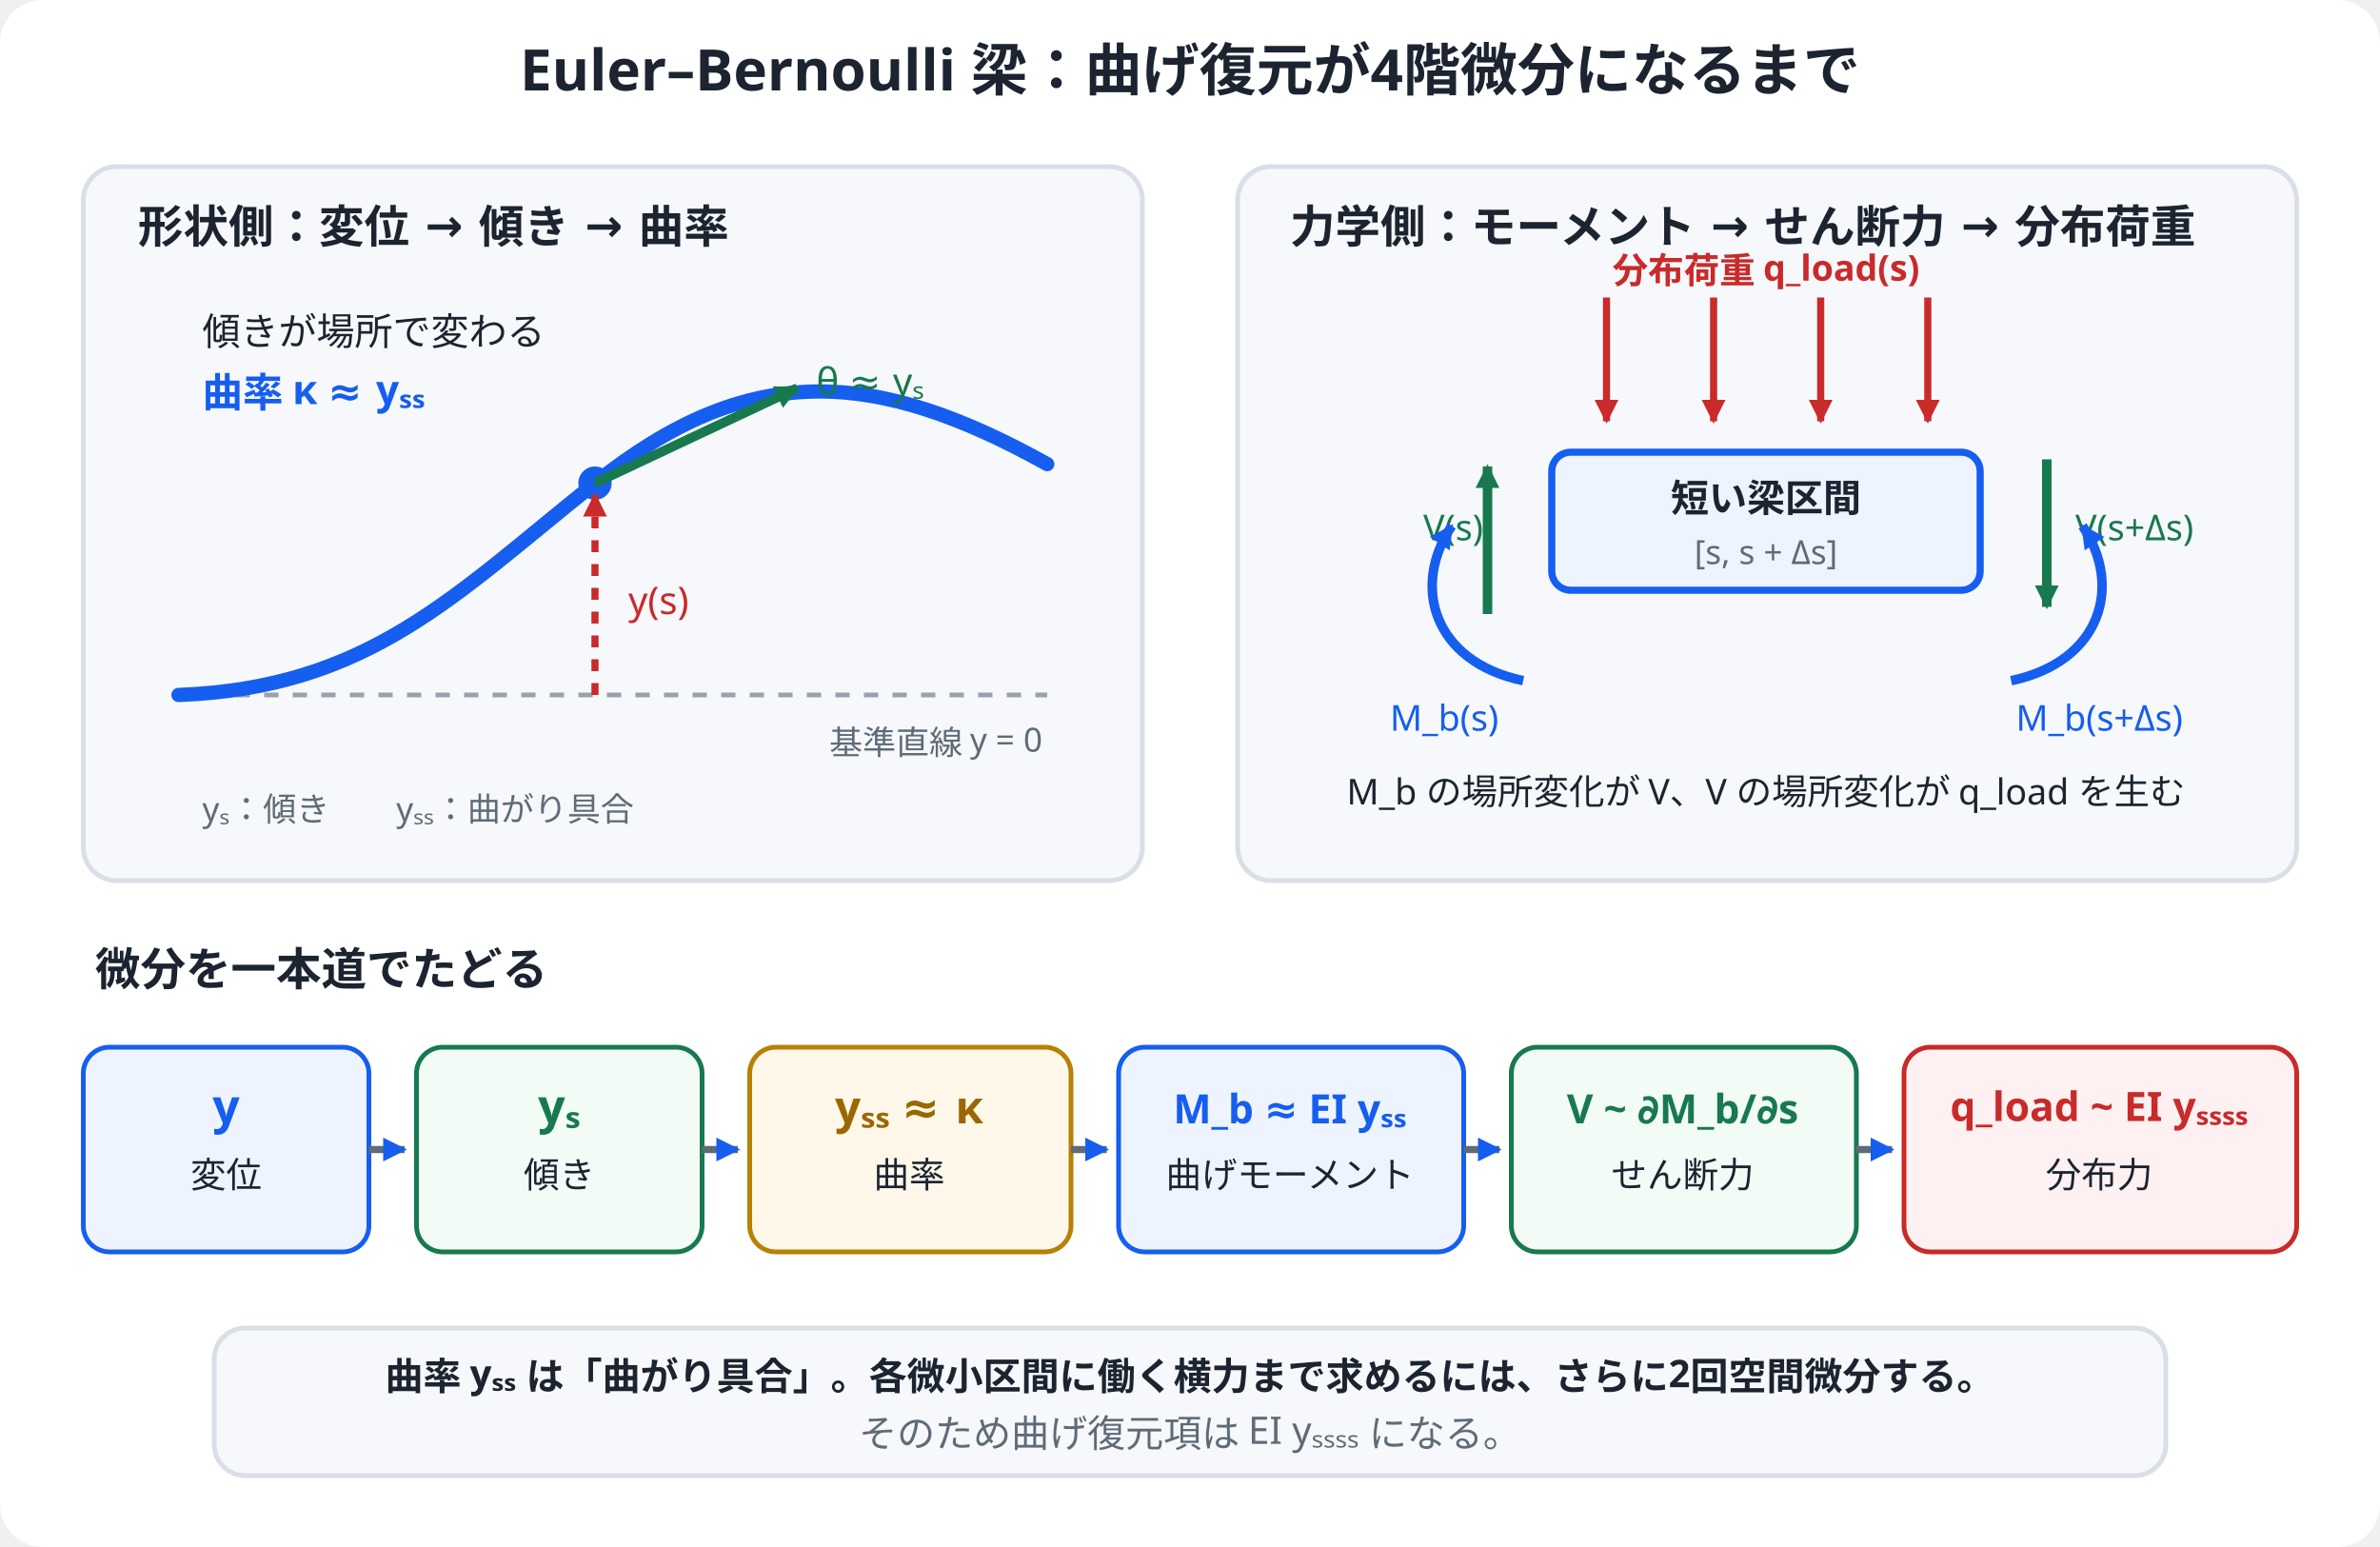
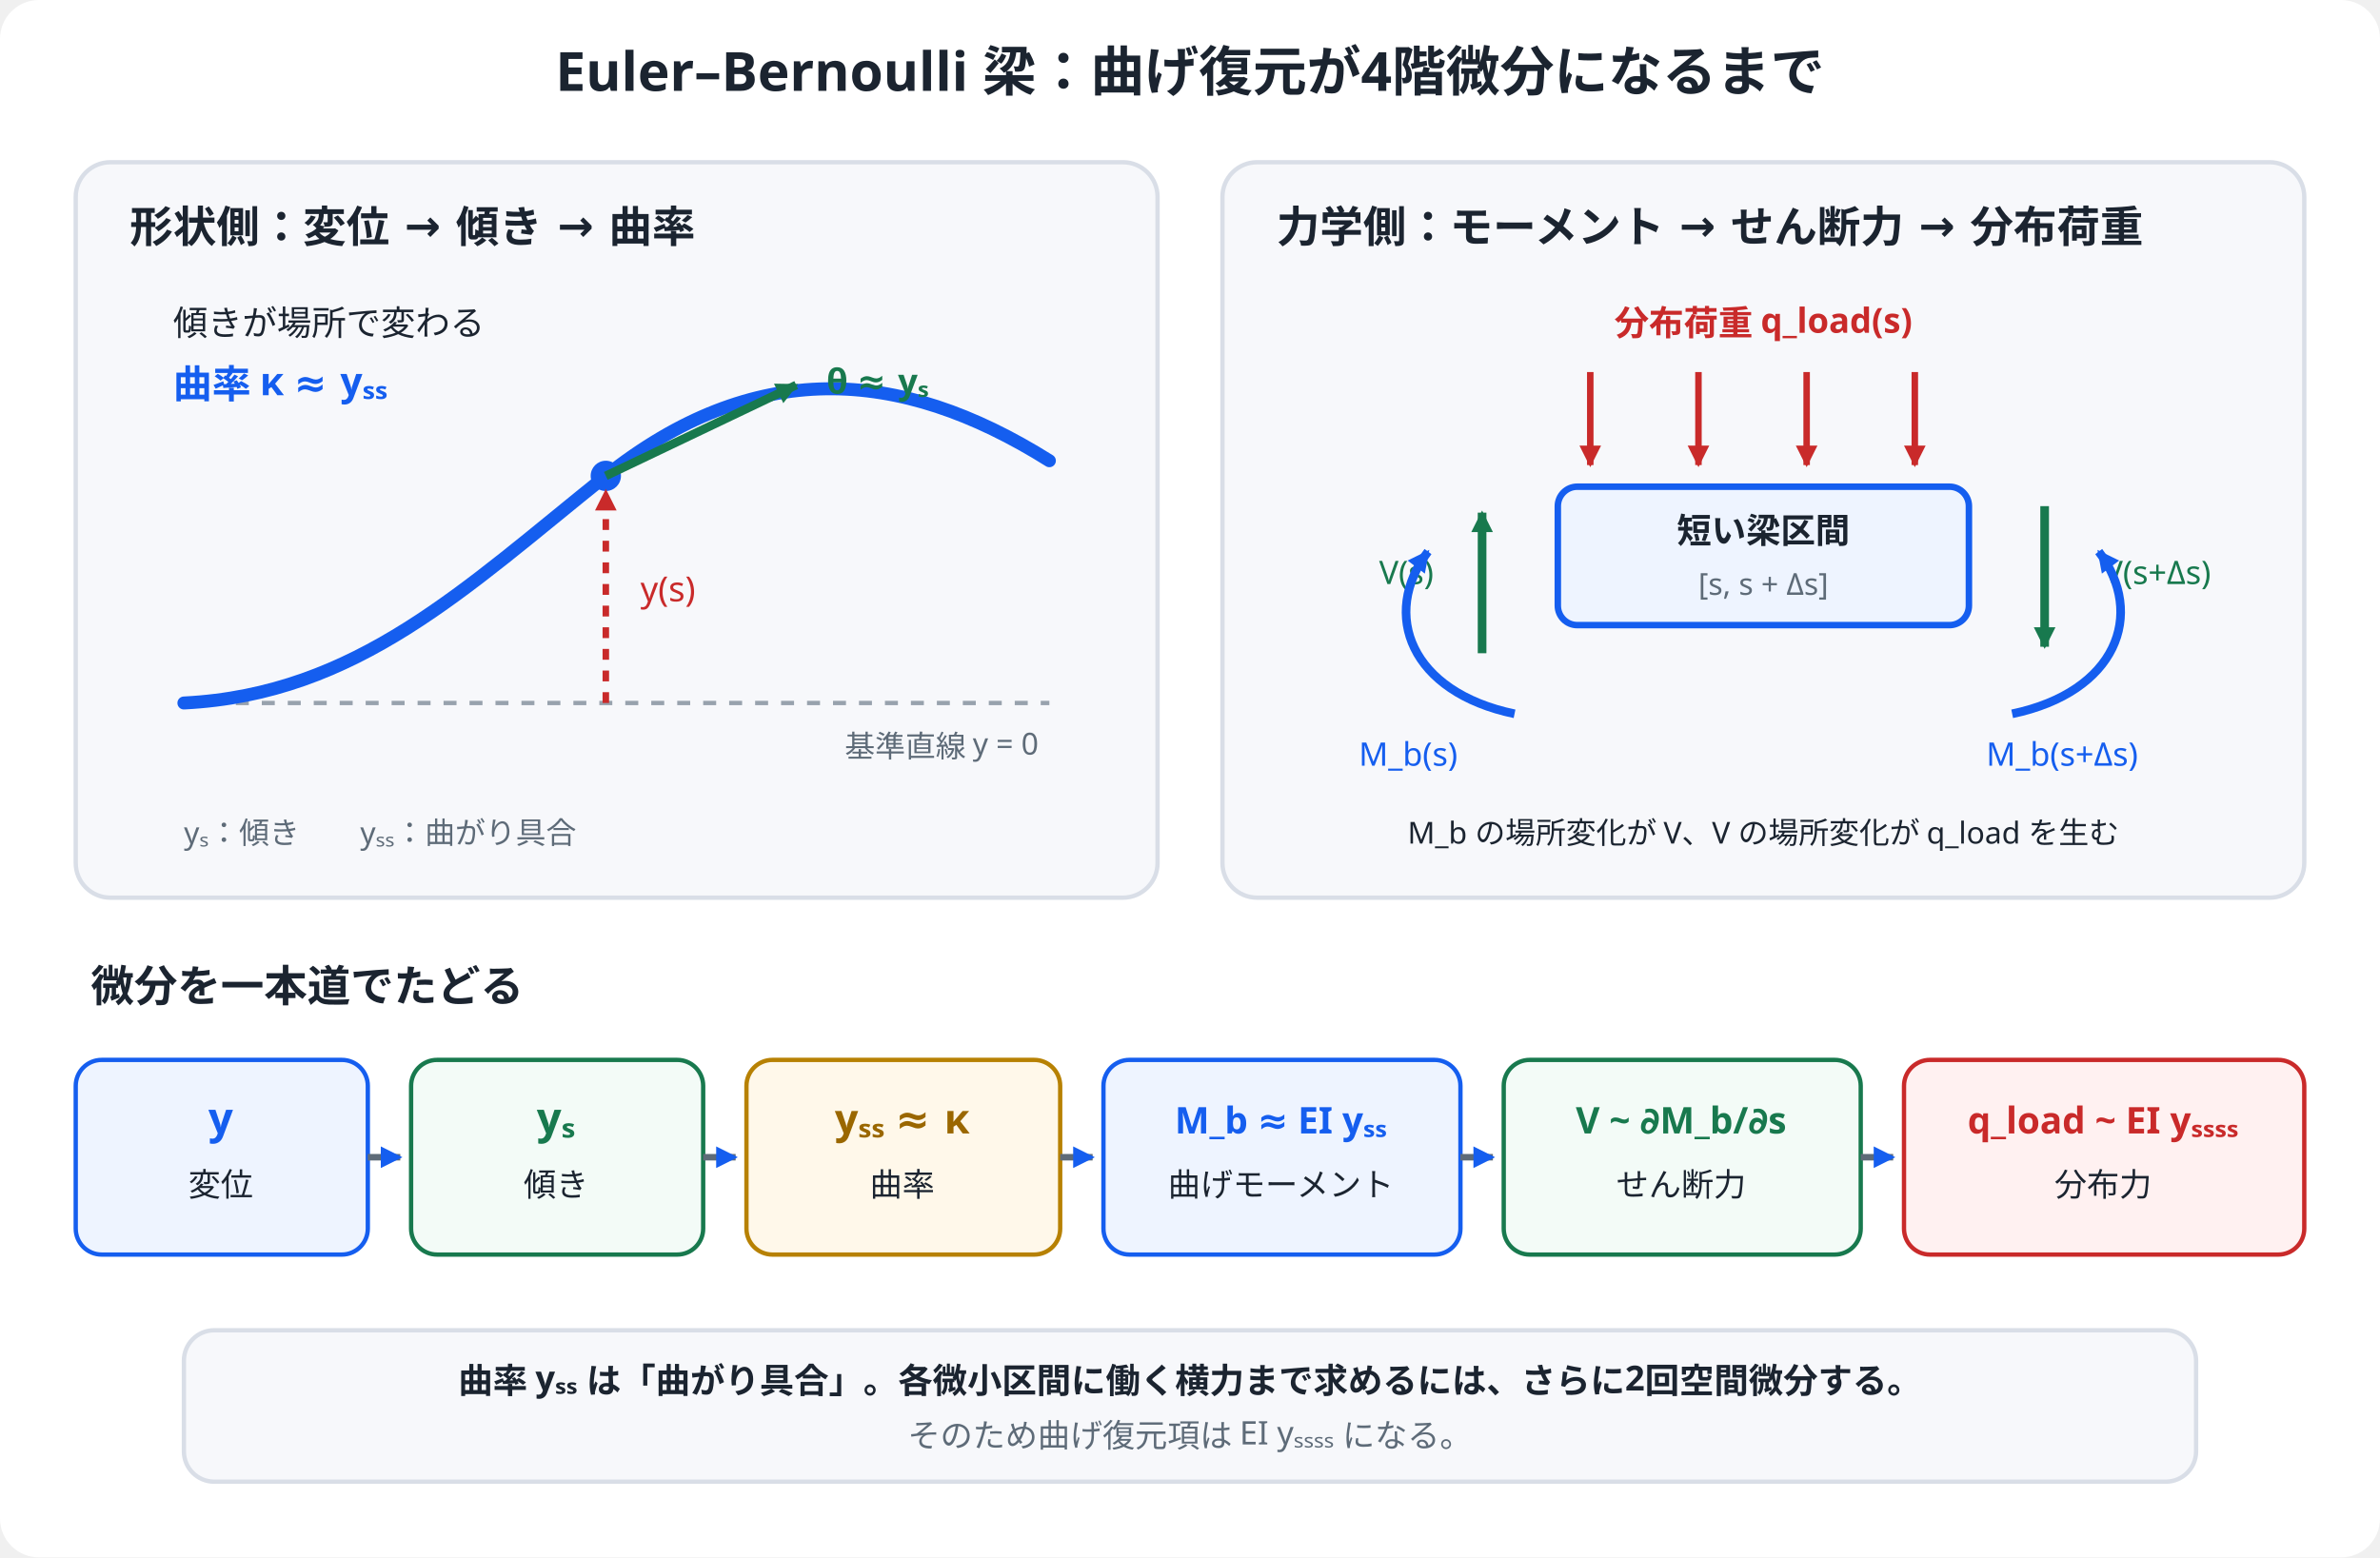
- <svg xmlns="http://www.w3.org/2000/svg" width="1000" height="650" viewBox="0 0 1000 650" role="img" aria-labelledby="t d">
+ <svg xmlns="http://www.w3.org/2000/svg" width="1100" height="720" viewBox="0 0 1100 720" role="img" aria-labelledby="t d">
  <defs>
    <marker id="a" markerUnits="userSpaceOnUse" viewBox="0 0 10 10" markerWidth="10" markerHeight="10" refX="9" refY="5" orient="auto">
      <path d="M0 0L10 5L0 10Z" fill="#155eef" />
    </marker>
    <marker id="g" markerUnits="userSpaceOnUse" viewBox="0 0 10 10" markerWidth="10" markerHeight="10" refX="9" refY="5" orient="auto">
      <path d="M0 0L10 5L0 10Z" fill="#18794e" />
    </marker>
    <marker id="r" markerUnits="userSpaceOnUse" viewBox="0 0 10 10" markerWidth="10" markerHeight="10" refX="9" refY="5" orient="auto">
      <path d="M0 0L10 5L0 10Z" fill="#c92a2a" />
    </marker>
  </defs>
-   <rect width="1000" height="650" rx="18" fill="#fff" />
-   <text x="500" y="38" text-anchor="middle" font-family="system-ui,sans-serif" font-size="24" font-weight="700" fill="#1b2430">Euler–Bernoulli 梁：曲げ復元が4階微分になるまで</text>
-   <rect x="35" y="70" width="445" height="300" rx="14" fill="#f7f8fb" stroke="#d9dee7" stroke-width="2" />
-   <text x="58" y="102" font-family="system-ui,sans-serif" font-size="19" font-weight="700" fill="#1b2430">形状側：変位 → 傾き → 曲率</text>
-   <line x1="75" y1="292" x2="440" y2="292" stroke="#98a2ad" stroke-width="2" stroke-dasharray="6 6" />
-   <text x="438" y="317" text-anchor="end" font-family="system-ui,sans-serif" font-size="14" fill="#5e6b78">基準直線 y = 0</text>
-   <path d="M75 292C155 289 191 250 250 203C315 151 368 155 440 195" fill="none" stroke="#155eef" stroke-width="6" stroke-linecap="round" />
-   <circle cx="250" cy="203" r="7" fill="#155eef" />
-   <line x1="250" y1="203" x2="335" y2="163" stroke="#18794e" stroke-width="4" marker-end="url(#g)" />
-   <text x="343" y="166" font-family="system-ui,sans-serif" font-size="16" fill="#18794e">θ ≈ yₛ</text>
-   <line x1="250" y1="292" x2="250" y2="208" stroke="#c92a2a" stroke-width="3" stroke-dasharray="5 5" marker-end="url(#r)" />
-   <text x="264" y="258" font-family="system-ui,sans-serif" font-size="16" fill="#c92a2a">y(s)</text>
-   <text x="85" y="145" font-family="system-ui,sans-serif" font-size="16" fill="#1b2430">傾きが場所で変わる</text>
-   <text x="85" y="171" font-family="system-ui,sans-serif" font-size="17" font-weight="700" fill="#155eef">曲率 κ ≈ yₛₛ</text>
-   <text x="85" y="345" font-family="system-ui,sans-serif" font-size="14" fill="#5e6b78">yₛ：傾き　　yₛₛ：曲がり具合</text>
-   <rect x="520" y="70" width="445" height="300" rx="14" fill="#f7f8fb" stroke="#d9dee7" stroke-width="2" />
-   <text x="542" y="102" font-family="system-ui,sans-serif" font-size="19" font-weight="700" fill="#1b2430">力学側：モーメント → せん断力 → 分布荷重</text>
-   <rect x="652" y="190" width="180" height="58" rx="8" fill="#eef4ff" stroke="#155eef" stroke-width="3" />
-   <text x="742" y="215" text-anchor="middle" font-family="system-ui,sans-serif" font-size="16" font-weight="700" fill="#1b2430">短い梁区間</text>
-   <text x="742" y="237" text-anchor="middle" font-family="system-ui,sans-serif" font-size="14" fill="#5e6b78">[s, s + Δs]</text>
+   <rect width="1100" height="720" rx="18" fill="#fff" />
+   <text x="550" y="42" text-anchor="middle" font-family="system-ui,sans-serif" font-size="25" font-weight="700" fill="#1b2430">Euler–Bernoulli 梁：曲げ復元が4階微分になるまで</text>
+   <rect x="35" y="75" width="500" height="340" rx="16" fill="#f7f8fb" stroke="#d9dee7" stroke-width="2" />
+   <text x="60" y="112" font-family="system-ui,sans-serif" font-size="20" font-weight="700" fill="#1b2430">形状側：変位 → 傾き → 曲率</text>
+   <text x="80" y="155" font-family="system-ui,sans-serif" font-size="16" fill="#1b2430">傾きが場所で変わる</text>
+   <text x="80" y="184" font-family="system-ui,sans-serif" font-size="18" font-weight="700" fill="#155eef">曲率 κ ≈ yₛₛ</text>
+   <line x1="85" y1="325" x2="485" y2="325" stroke="#98a2ad" stroke-width="2" stroke-dasharray="6 6" />
+   <text x="480" y="350" text-anchor="end" font-family="system-ui,sans-serif" font-size="14" fill="#5e6b78">基準直線 y = 0</text>
+   <path d="M85 325 C165 321 215 272 280 220 C348 166 415 169 485 213" fill="none" stroke="#155eef" stroke-width="6" stroke-linecap="round" />
+   <circle cx="280" cy="220" r="7" fill="#155eef" />
+   <line x1="280" y1="220" x2="368" y2="178" stroke="#18794e" stroke-width="4" marker-end="url(#g)" />
+   <text x="382" y="182" font-family="system-ui,sans-serif" font-size="16" font-weight="700" fill="#18794e">θ ≈ yₛ</text>
+   <line x1="280" y1="325" x2="280" y2="227" stroke="#c92a2a" stroke-width="3" stroke-dasharray="5 5" marker-end="url(#r)" />
+   <text x="296" y="278" font-family="system-ui,sans-serif" font-size="16" fill="#c92a2a">y(s)</text>
+   <text x="85" y="390" font-family="system-ui,sans-serif" font-size="14" fill="#5e6b78">yₛ：傾き　　yₛₛ：曲がり具合</text>
+   <rect x="565" y="75" width="500" height="340" rx="16" fill="#f7f8fb" stroke="#d9dee7" stroke-width="2" />
+   <text x="590" y="112" font-family="system-ui,sans-serif" font-size="20" font-weight="700" fill="#1b2430">力学側：モーメント → せん断力 → 分布荷重</text>
+   <text x="815" y="155" text-anchor="middle" font-family="system-ui,sans-serif" font-size="16" font-weight="700" fill="#c92a2a">分布荷重 q_load(s)</text>
  <g stroke="#c92a2a" stroke-width="3" marker-end="url(#r)">
-     <line x1="675" y1="125" x2="675" y2="177" />
-     <line x1="720" y1="125" x2="720" y2="177" />
-     <line x1="765" y1="125" x2="765" y2="177" />
-     <line x1="810" y1="125" x2="810" y2="177" />
+     <line x1="735" y1="172" x2="735" y2="215" />
+     <line x1="785" y1="172" x2="785" y2="215" />
+     <line x1="835" y1="172" x2="835" y2="215" />
+     <line x1="885" y1="172" x2="885" y2="215" />
  </g>
-   <text x="742" y="119" text-anchor="middle" font-family="system-ui,sans-serif" font-size="15" font-weight="700" fill="#c92a2a">分布荷重 q_load(s)</text>
-   <line x1="625" y1="258" x2="625" y2="196" stroke="#18794e" stroke-width="4" marker-end="url(#g)" />
-   <line x1="860" y1="193" x2="860" y2="255" stroke="#18794e" stroke-width="4" marker-end="url(#g)" />
-   <text x="598" y="227" font-family="system-ui,sans-serif" font-size="15" fill="#18794e">V(s)</text>
-   <text x="872" y="227" font-family="system-ui,sans-serif" font-size="15" fill="#18794e">V(s+Δs)</text>
-   <path d="M640 286C602 278 593 246 610 221" fill="none" stroke="#155eef" stroke-width="4" marker-end="url(#a)" />
-   <path d="M845 286C883 278 892 246 875 221" fill="none" stroke="#155eef" stroke-width="4" marker-end="url(#a)" />
-   <text x="584" y="307" font-family="system-ui,sans-serif" font-size="15" fill="#155eef">M_b(s)</text>
-   <text x="847" y="307" font-family="system-ui,sans-serif" font-size="15" fill="#155eef">M_b(s+Δs)</text>
-   <text x="742" y="338" text-anchor="middle" font-family="system-ui,sans-serif" font-size="15" fill="#1b2430">M_b の場所変化が V、V の場所変化が q_load を生む</text>
-   <text x="40" y="414" font-family="system-ui,sans-serif" font-size="19" font-weight="700" fill="#1b2430">微分を一本道でたどる</text>
+   <rect x="720" y="225" width="190" height="64" rx="9" fill="#eef4ff" stroke="#155eef" stroke-width="3" />
+   <text x="815" y="251" text-anchor="middle" font-family="system-ui,sans-serif" font-size="16" font-weight="700" fill="#1b2430">短い梁区間</text>
+   <text x="815" y="275" text-anchor="middle" font-family="system-ui,sans-serif" font-size="14" fill="#5e6b78">[s, s + Δs]</text>
+   <line x1="685" y1="302" x2="685" y2="237" stroke="#18794e" stroke-width="4" marker-end="url(#g)" />
+   <text x="650" y="270" text-anchor="middle" font-family="system-ui,sans-serif" font-size="15" fill="#18794e">V(s)</text>
+   <line x1="945" y1="234" x2="945" y2="299" stroke="#18794e" stroke-width="4" marker-end="url(#g)" />
+   <text x="997" y="270" text-anchor="middle" font-family="system-ui,sans-serif" font-size="15" fill="#18794e">V(s+Δs)</text>
+   <path d="M700 330 C652 320 638 284 660 255" fill="none" stroke="#155eef" stroke-width="4" marker-end="url(#a)" />
+   <text x="628" y="354" font-family="system-ui,sans-serif" font-size="15" fill="#155eef">M_b(s)</text>
+   <path d="M930 330 C978 320 992 284 970 255" fill="none" stroke="#155eef" stroke-width="4" marker-end="url(#a)" />
+   <text x="918" y="354" font-family="system-ui,sans-serif" font-size="15" fill="#155eef">M_b(s+Δs)</text>
+   <text x="815" y="390" text-anchor="middle" font-family="system-ui,sans-serif" font-size="14" fill="#1b2430">M_b の場所変化が V、V の場所変化が q_load を生む</text>
+   <text x="42" y="463" font-family="system-ui,sans-serif" font-size="20" font-weight="700" fill="#1b2430">微分を一本道でたどる</text>
  <g font-family="system-ui,sans-serif">
-     <rect x="35" y="440" width="120" height="86" rx="11" fill="#eef4ff" stroke="#155eef" stroke-width="2" />
-     <text x="95" y="472" text-anchor="middle" font-size="20" font-weight="700" fill="#155eef">y</text>
-     <text x="95" y="499" text-anchor="middle" font-size="15" fill="#1b2430">変位</text>
-     <rect x="175" y="440" width="120" height="86" rx="11" fill="#f3fbf7" stroke="#18794e" stroke-width="2" />
-     <text x="235" y="472" text-anchor="middle" font-size="20" font-weight="700" fill="#18794e">yₛ</text>
-     <text x="235" y="499" text-anchor="middle" font-size="15" fill="#1b2430">傾き</text>
-     <rect x="315" y="440" width="135" height="86" rx="11" fill="#fff8ea" stroke="#b78103" stroke-width="2" />
-     <text x="382" y="472" text-anchor="middle" font-size="19" font-weight="700" fill="#9a6700">yₛₛ ≈ κ</text>
-     <text x="382" y="499" text-anchor="middle" font-size="15" fill="#1b2430">曲率</text>
-     <rect x="470" y="440" width="145" height="86" rx="11" fill="#eef4ff" stroke="#155eef" stroke-width="2" />
-     <text x="542" y="472" text-anchor="middle" font-size="17" font-weight="700" fill="#155eef">M_b ≈ EI yₛₛ</text>
-     <text x="542" y="499" text-anchor="middle" font-size="15" fill="#1b2430">曲げモーメント</text>
-     <rect x="635" y="440" width="145" height="86" rx="11" fill="#f3fbf7" stroke="#18794e" stroke-width="2" />
-     <text x="707" y="472" text-anchor="middle" font-size="17" font-weight="700" fill="#18794e">V ~ ∂M_b/∂s</text>
-     <text x="707" y="499" text-anchor="middle" font-size="15" fill="#1b2430">せん断力</text>
-     <rect x="800" y="440" width="165" height="86" rx="11" fill="#fff1f1" stroke="#c92a2a" stroke-width="2" />
-     <text x="882" y="471" text-anchor="middle" font-size="17" font-weight="700" fill="#c92a2a">q_load ~ EI yₛₛₛₛ</text>
-     <text x="882" y="499" text-anchor="middle" font-size="15" fill="#1b2430">分布力</text>
+     <rect x="35" y="490" width="135" height="90" rx="12" fill="#eef4ff" stroke="#155eef" stroke-width="2" />
+     <text x="102" y="524" text-anchor="middle" font-size="20" font-weight="700" fill="#155eef">y</text>
+     <text x="102" y="553" text-anchor="middle" font-size="15" fill="#1b2430">変位</text>
+     <rect x="190" y="490" width="135" height="90" rx="12" fill="#f3fbf7" stroke="#18794e" stroke-width="2" />
+     <text x="257" y="524" text-anchor="middle" font-size="20" font-weight="700" fill="#18794e">yₛ</text>
+     <text x="257" y="553" text-anchor="middle" font-size="15" fill="#1b2430">傾き</text>
+     <rect x="345" y="490" width="145" height="90" rx="12" fill="#fff8ea" stroke="#b78103" stroke-width="2" />
+     <text x="417" y="524" text-anchor="middle" font-size="19" font-weight="700" fill="#9a6700">yₛₛ ≈ κ</text>
+     <text x="417" y="553" text-anchor="middle" font-size="15" fill="#1b2430">曲率</text>
+     <rect x="510" y="490" width="165" height="90" rx="12" fill="#eef4ff" stroke="#155eef" stroke-width="2" />
+     <text x="592" y="524" text-anchor="middle" font-size="17" font-weight="700" fill="#155eef">M_b ≈ EI yₛₛ</text>
+     <text x="592" y="553" text-anchor="middle" font-size="15" fill="#1b2430">曲げモーメント</text>
+     <rect x="695" y="490" width="165" height="90" rx="12" fill="#f3fbf7" stroke="#18794e" stroke-width="2" />
+     <text x="777" y="524" text-anchor="middle" font-size="17" font-weight="700" fill="#18794e">V ~ ∂M_b/∂s</text>
+     <text x="777" y="553" text-anchor="middle" font-size="15" fill="#1b2430">せん断力</text>
+     <rect x="880" y="490" width="185" height="90" rx="12" fill="#fff1f1" stroke="#c92a2a" stroke-width="2" />
+     <text x="972" y="524" text-anchor="middle" font-size="17" font-weight="700" fill="#c92a2a">q_load ~ EI yₛₛₛₛ</text>
+     <text x="972" y="553" text-anchor="middle" font-size="15" fill="#1b2430">分布力</text>
  </g>
  <g stroke="#5e6b78" stroke-width="3" marker-end="url(#a)">
-     <line x1="155" y1="483" x2="170" y2="483" />
-     <line x1="295" y1="483" x2="310" y2="483" />
-     <line x1="450" y1="483" x2="465" y2="483" />
-     <line x1="615" y1="483" x2="630" y2="483" />
-     <line x1="780" y1="483" x2="795" y2="483" />
+     <line x1="170" y1="535" x2="185" y2="535" />
+     <line x1="325" y1="535" x2="340" y2="535" />
+     <line x1="490" y1="535" x2="505" y2="535" />
+     <line x1="675" y1="535" x2="690" y2="535" />
+     <line x1="860" y1="535" x2="875" y2="535" />
  </g>
-   <rect x="90" y="558" width="820" height="62" rx="13" fill="#f7f8fb" stroke="#d9dee7" stroke-width="2" />
-   <text x="500" y="584" text-anchor="middle" font-family="system-ui,sans-serif" font-size="16" font-weight="700" fill="#1b2430">曲率 yₛₛ は「曲がり具合」。各微小区間に働く横力まで求めるには、さらに2回空間微分する。</text>
-   <text x="500" y="608" text-anchor="middle" font-family="system-ui,sans-serif" font-size="16" fill="#5e6b78">そのため曲げ復元項は EI yₛₛₛₛ になる。</text>
+   <rect x="85" y="615" width="930" height="70" rx="14" fill="#f7f8fb" stroke="#d9dee7" stroke-width="2" />
+   <text x="550" y="644" text-anchor="middle" font-family="system-ui,sans-serif" font-size="16" font-weight="700" fill="#1b2430">曲率 yₛₛ は「曲がり具合」。各微小区間に働く横力まで求めるには、さらに2回空間微分する。</text>
+   <text x="550" y="669" text-anchor="middle" font-family="system-ui,sans-serif" font-size="15" fill="#5e6b78">そのため曲げ復元項は EI yₛₛₛₛ になる。</text>
</svg>
